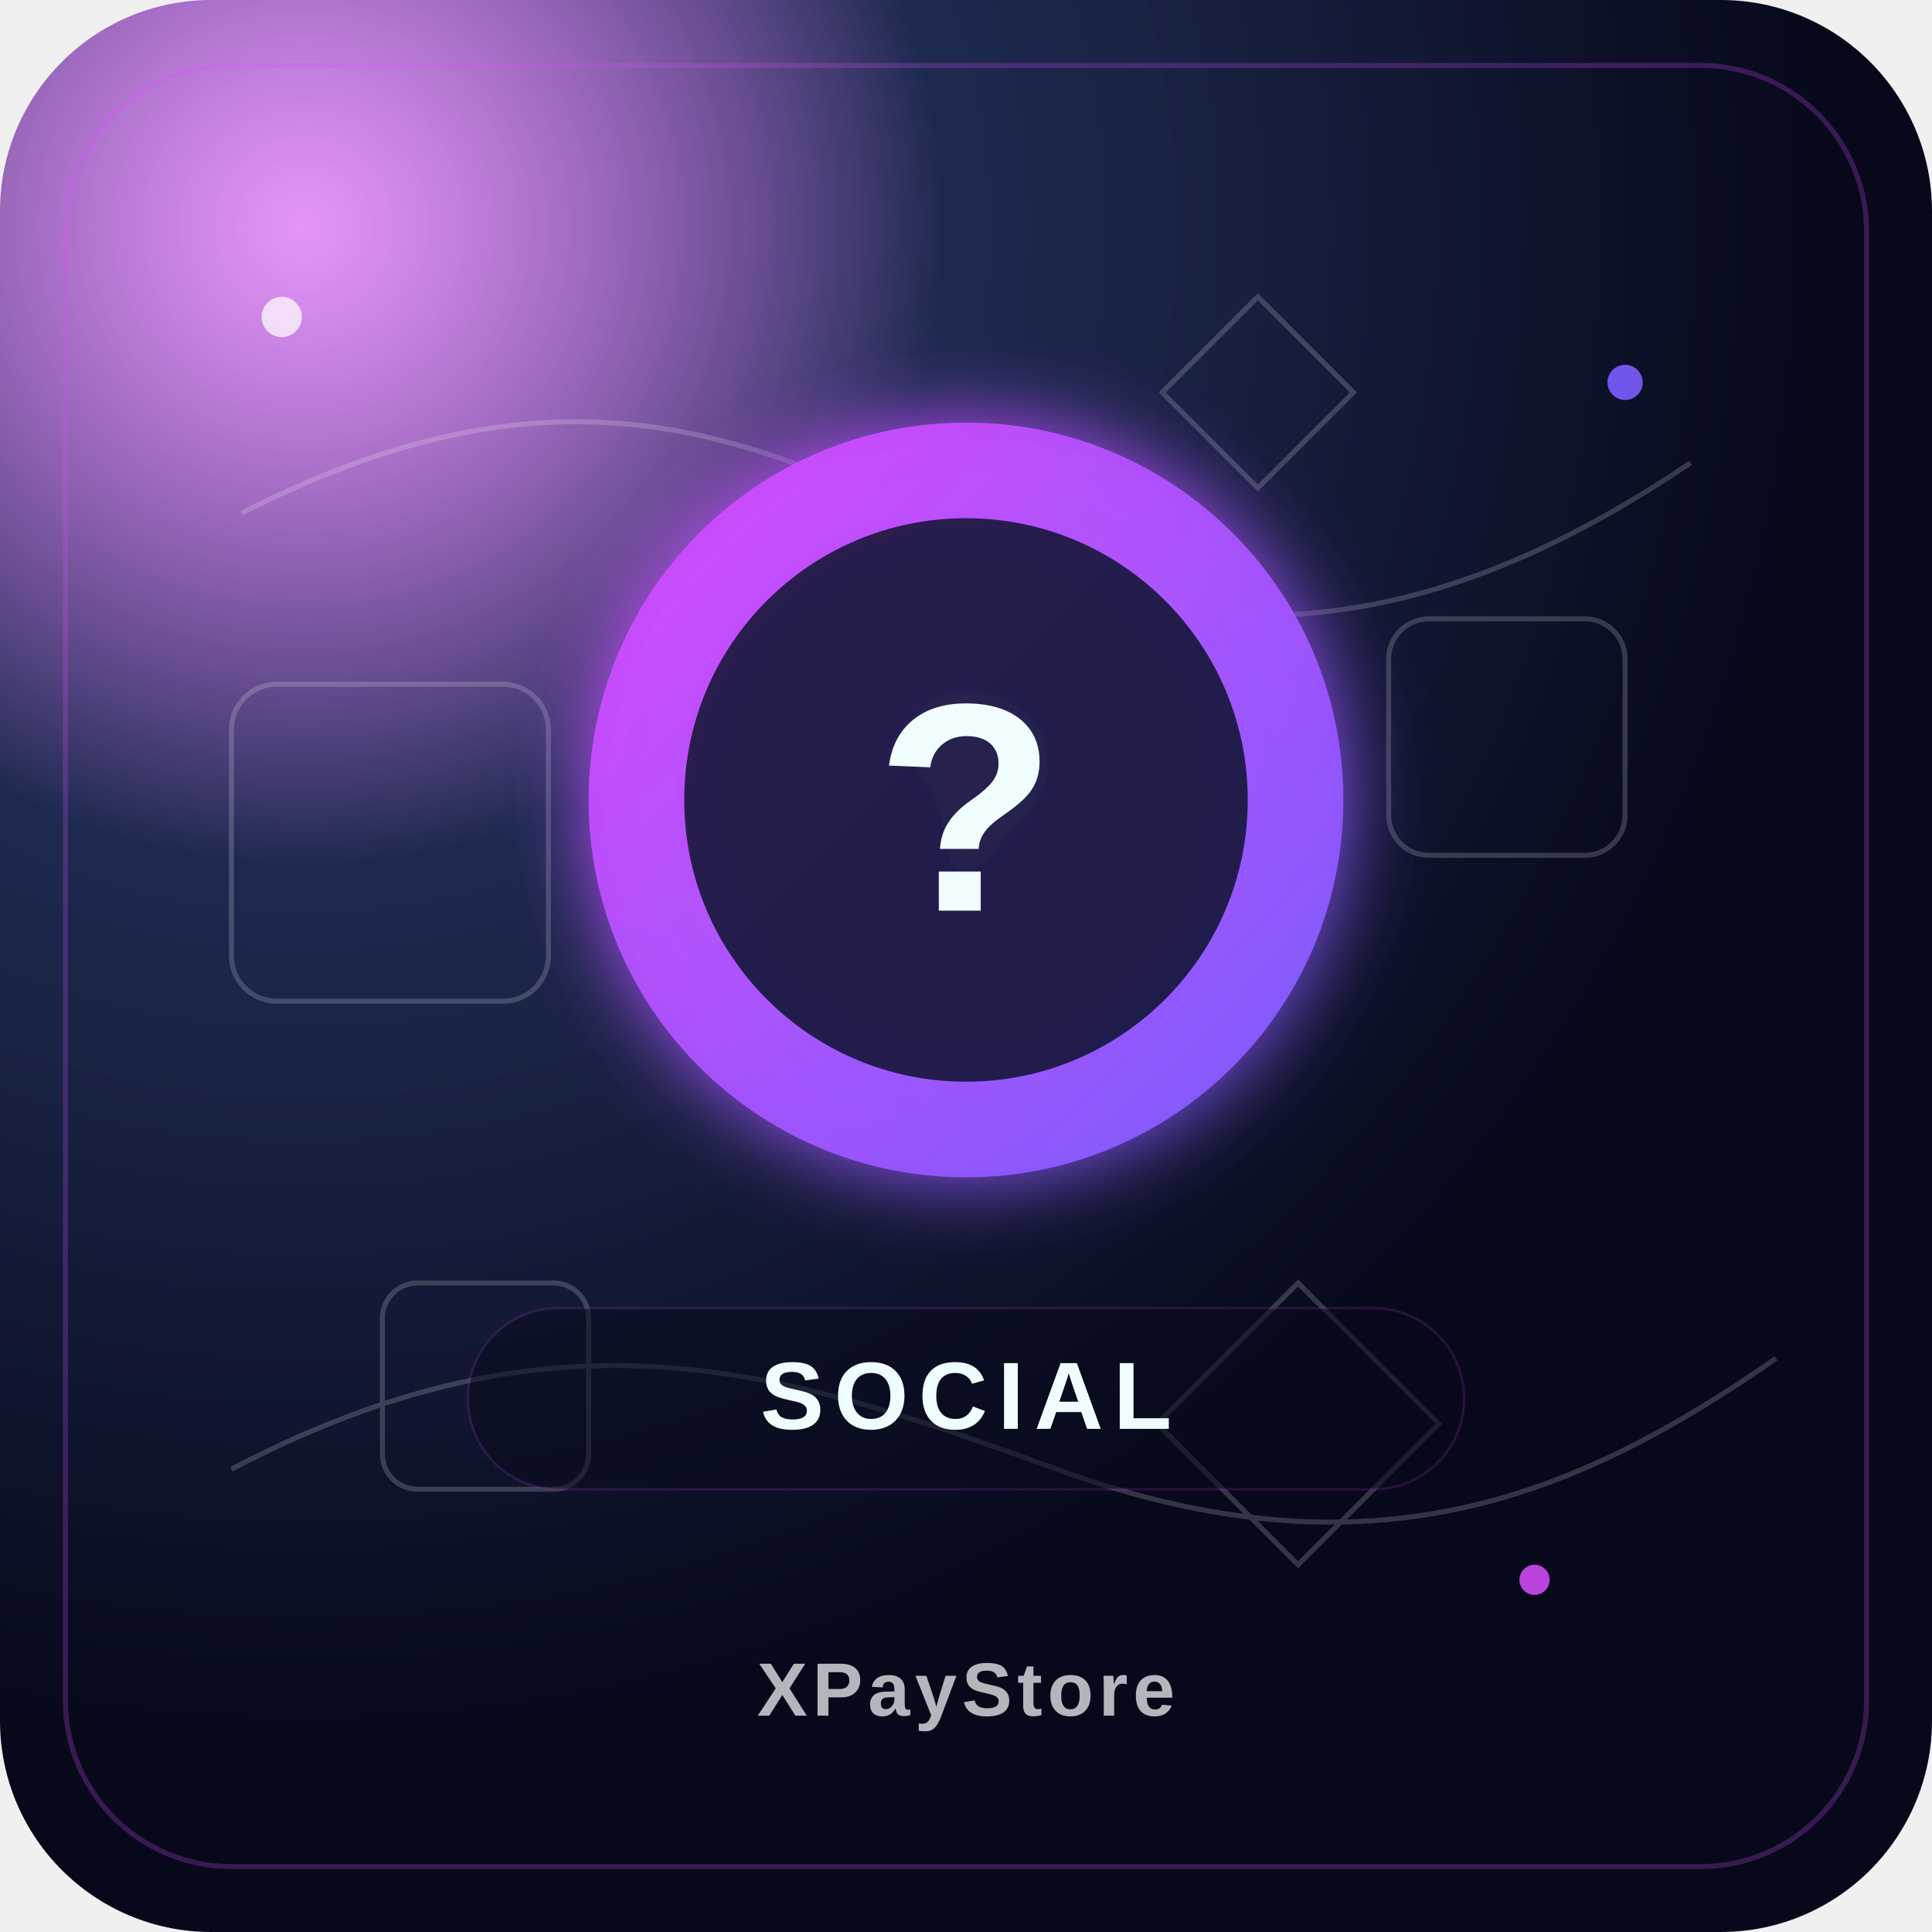
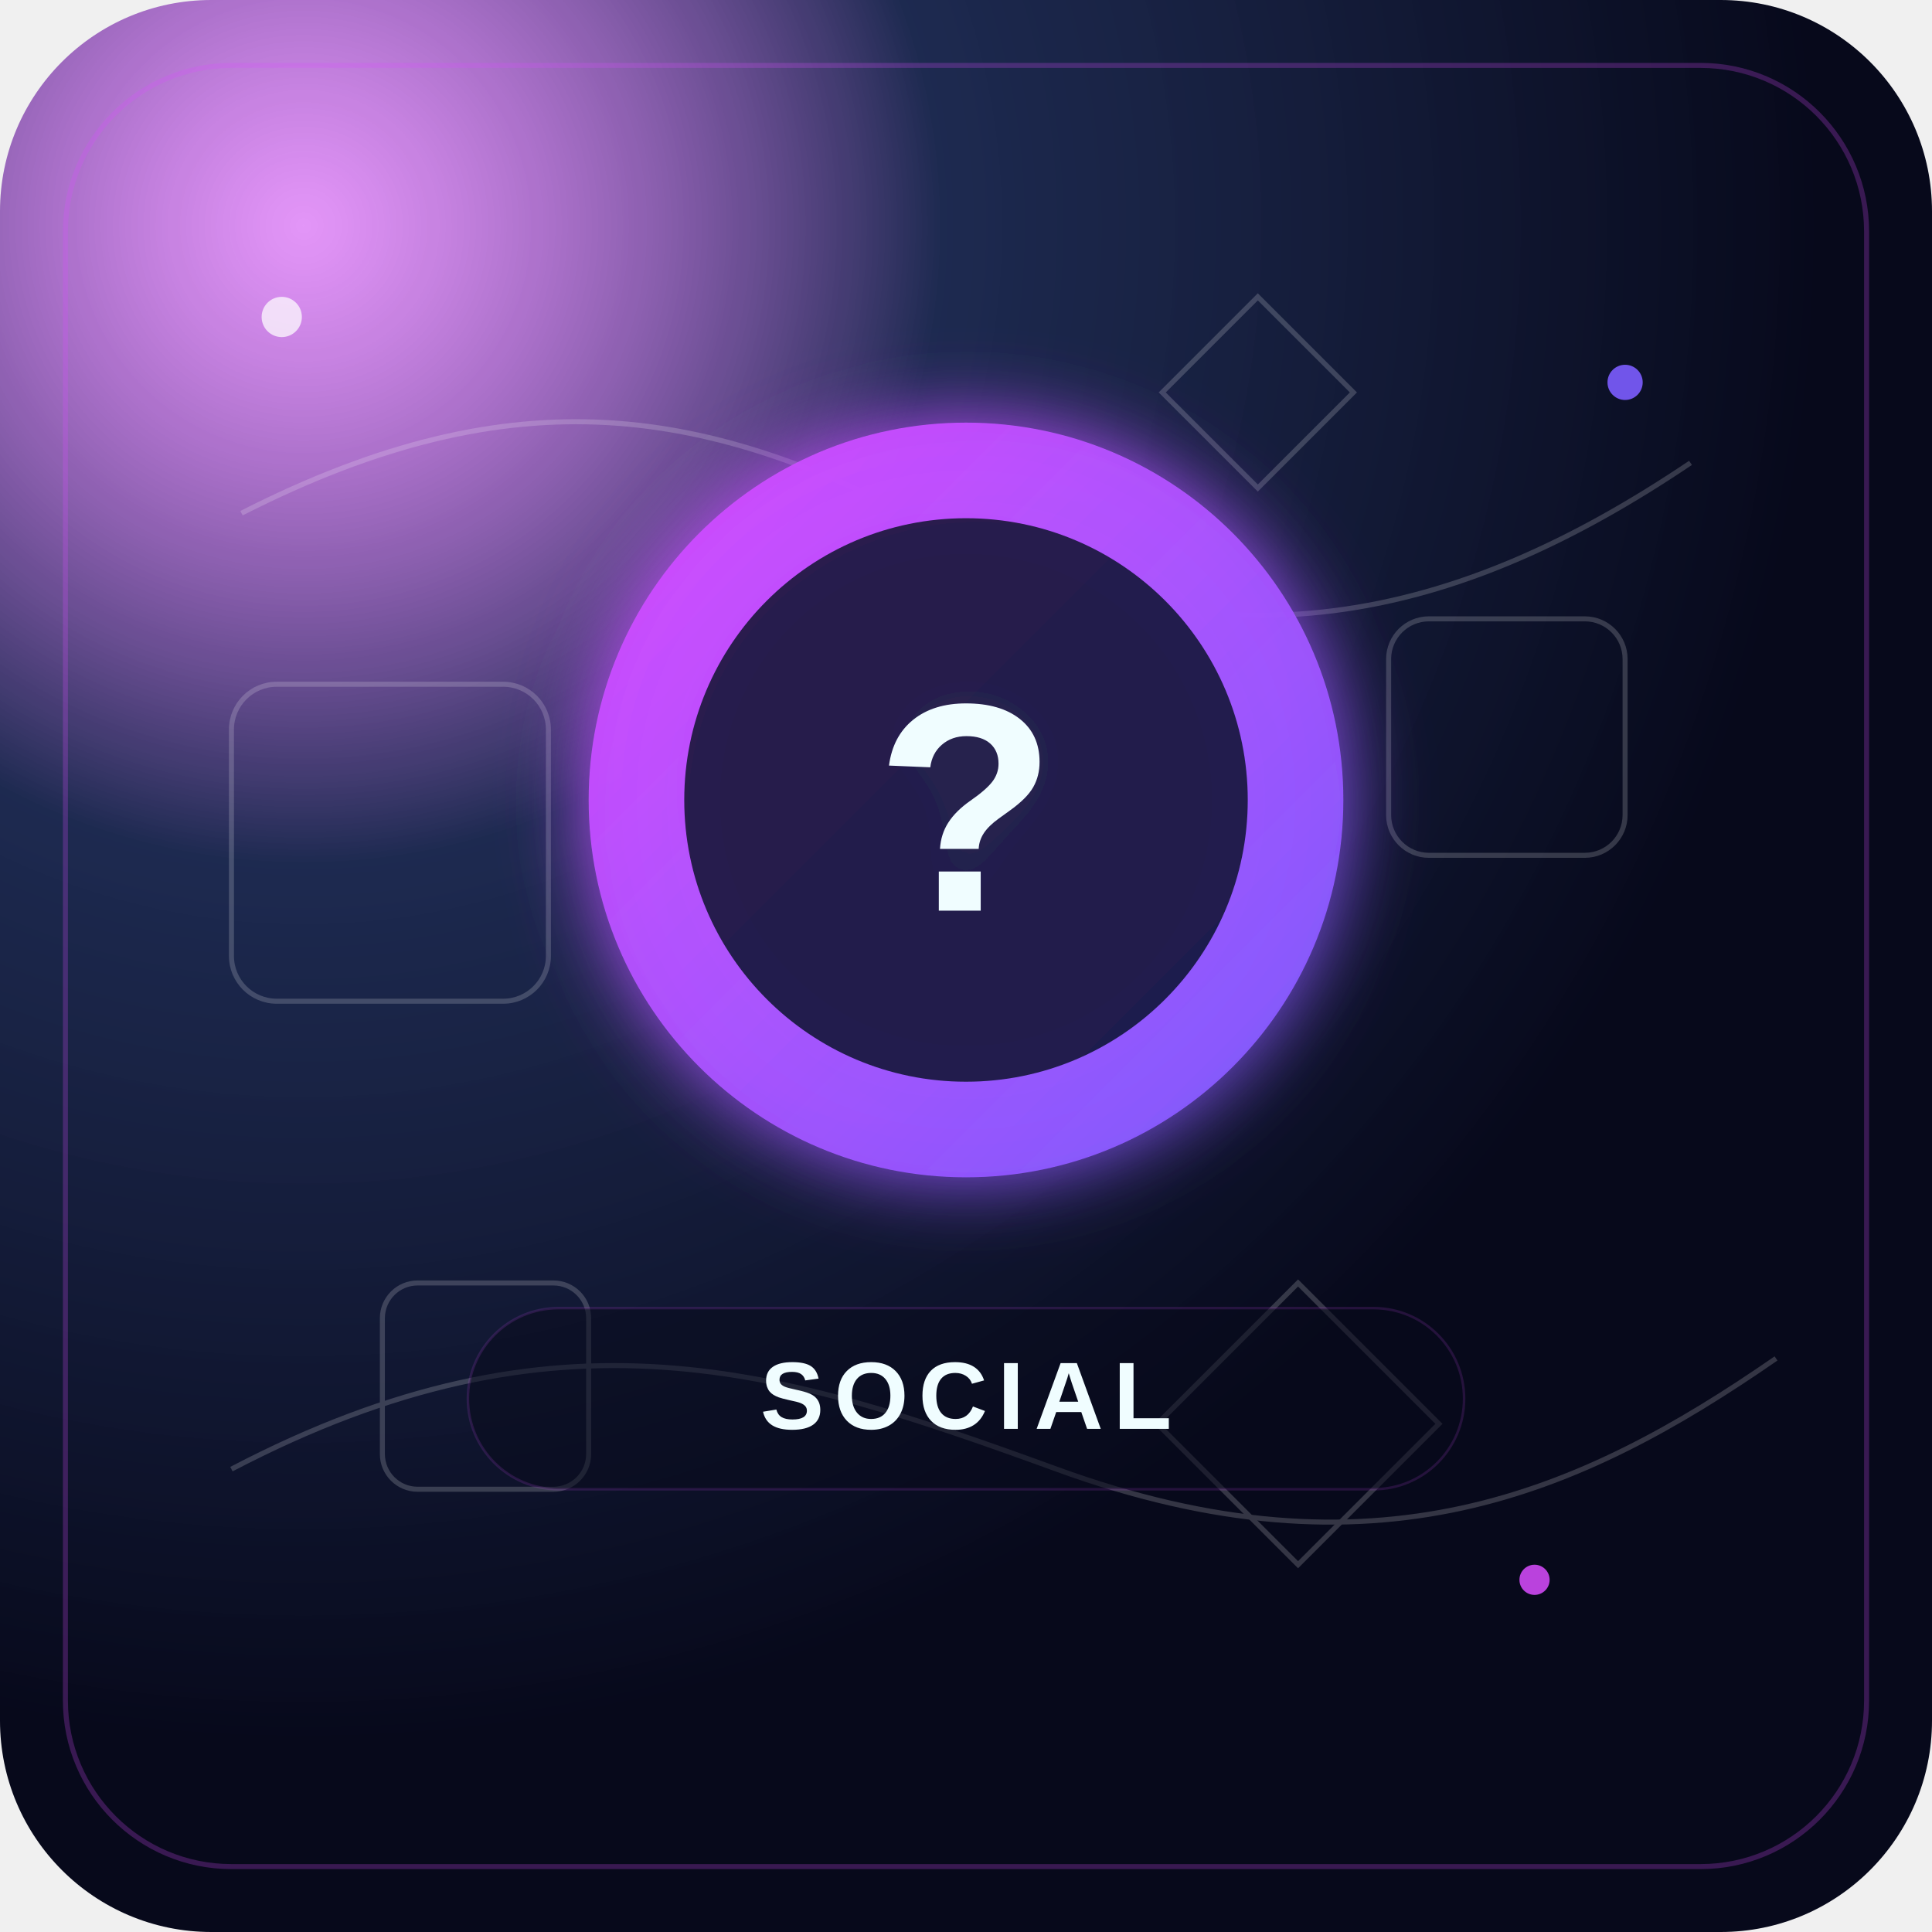
<svg xmlns="http://www.w3.org/2000/svg" width="768" height="768" viewBox="0 0 768 768">
  <defs>
    <radialGradient id="bgxpaycatmediasvg" cx="16%" cy="12%" r="78%">
      <stop offset="0" stop-color="#D94CFF" stop-opacity="0.55" />
      <stop offset="0.42" stop-color="#15224A" stop-opacity="0.96" />
      <stop offset="1" stop-color="#07091B" />
    </radialGradient>
    <linearGradient id="brandxpaycatmediasvg" x1="0" x2="1" y1="0" y2="1">
      <stop offset="0" stop-color="#D94CFF" />
      <stop offset="1" stop-color="#7C5CFF" />
    </linearGradient>
    <filter id="softGlowxpaycatmediasvg" x="-45%" y="-45%" width="190%" height="190%">
      <feGaussianBlur stdDeviation="16" result="blur" />
      <feMerge>
        <feMergeNode in="blur" />
        <feMergeNode in="SourceGraphic" />
      </feMerge>
    </filter>
  </defs>
  <rect width="768" height="768" rx="84" fill="url(#bgxpaycatmediasvg)" />
  <rect x="26" y="26" width="716" height="716" rx="66" fill="none" stroke="#D94CFF" stroke-opacity="0.24" stroke-width="2" />
  <g opacity="0.18" stroke="#FFFFFF" stroke-width="2" fill="none">
    <path d="M96 204 C206 148 282 162 372 210 C486 270 580 246 672 184" />
    <path d="M92 584 C222 516 310 544 420 584 C546 630 628 594 706 540" />
    <rect x="92" y="272" width="126" height="126" rx="18" />
    <rect x="552" y="246" width="94" height="94" rx="16" />
    <rect x="152" y="510" width="82" height="82" rx="14" />
    <path d="M500 118l38 38-38 38-38-38z" />
    <path d="M516 510l56 56-56 56-56-56z" />
  </g>
  <circle cx="112" cy="126" r="8" fill="#FFFFFF" opacity="0.72" />
  <circle cx="646" cy="152" r="7" fill="#7C5CFF" opacity="0.9" />
  <circle cx="610" cy="628" r="6" fill="#D94CFF" opacity="0.85" />
  <g filter="url(#softGlowxpaycatmediasvg)">
    <circle cx="384" cy="318" r="150" fill="url(#brandxpaycatmediasvg)" opacity="0.96" />
    <circle cx="384" cy="318" r="112" fill="#071026" opacity="0.82" />
    <text x="384" y="362" text-anchor="middle" font-family="Arial, Helvetica, sans-serif" font-size="118" font-weight="900" fill="#F0FDFF">?</text>
  </g>
  <rect x="186" y="520" width="396" height="72" rx="36" fill="#07091B" opacity="0.52" stroke="#D94CFF" stroke-opacity="0.28" />
  <text x="384" y="568" text-anchor="middle" font-family="Arial, Helvetica, sans-serif" font-size="38" font-weight="900" letter-spacing="4" fill="#F0FDFF">SOCIAL</text>
-   <text x="384" y="682" text-anchor="middle" font-family="Arial, Helvetica, sans-serif" font-size="30" font-weight="900" letter-spacing="2" fill="#FFFFFF" opacity="0.70">XPayStore</text>
</svg>
